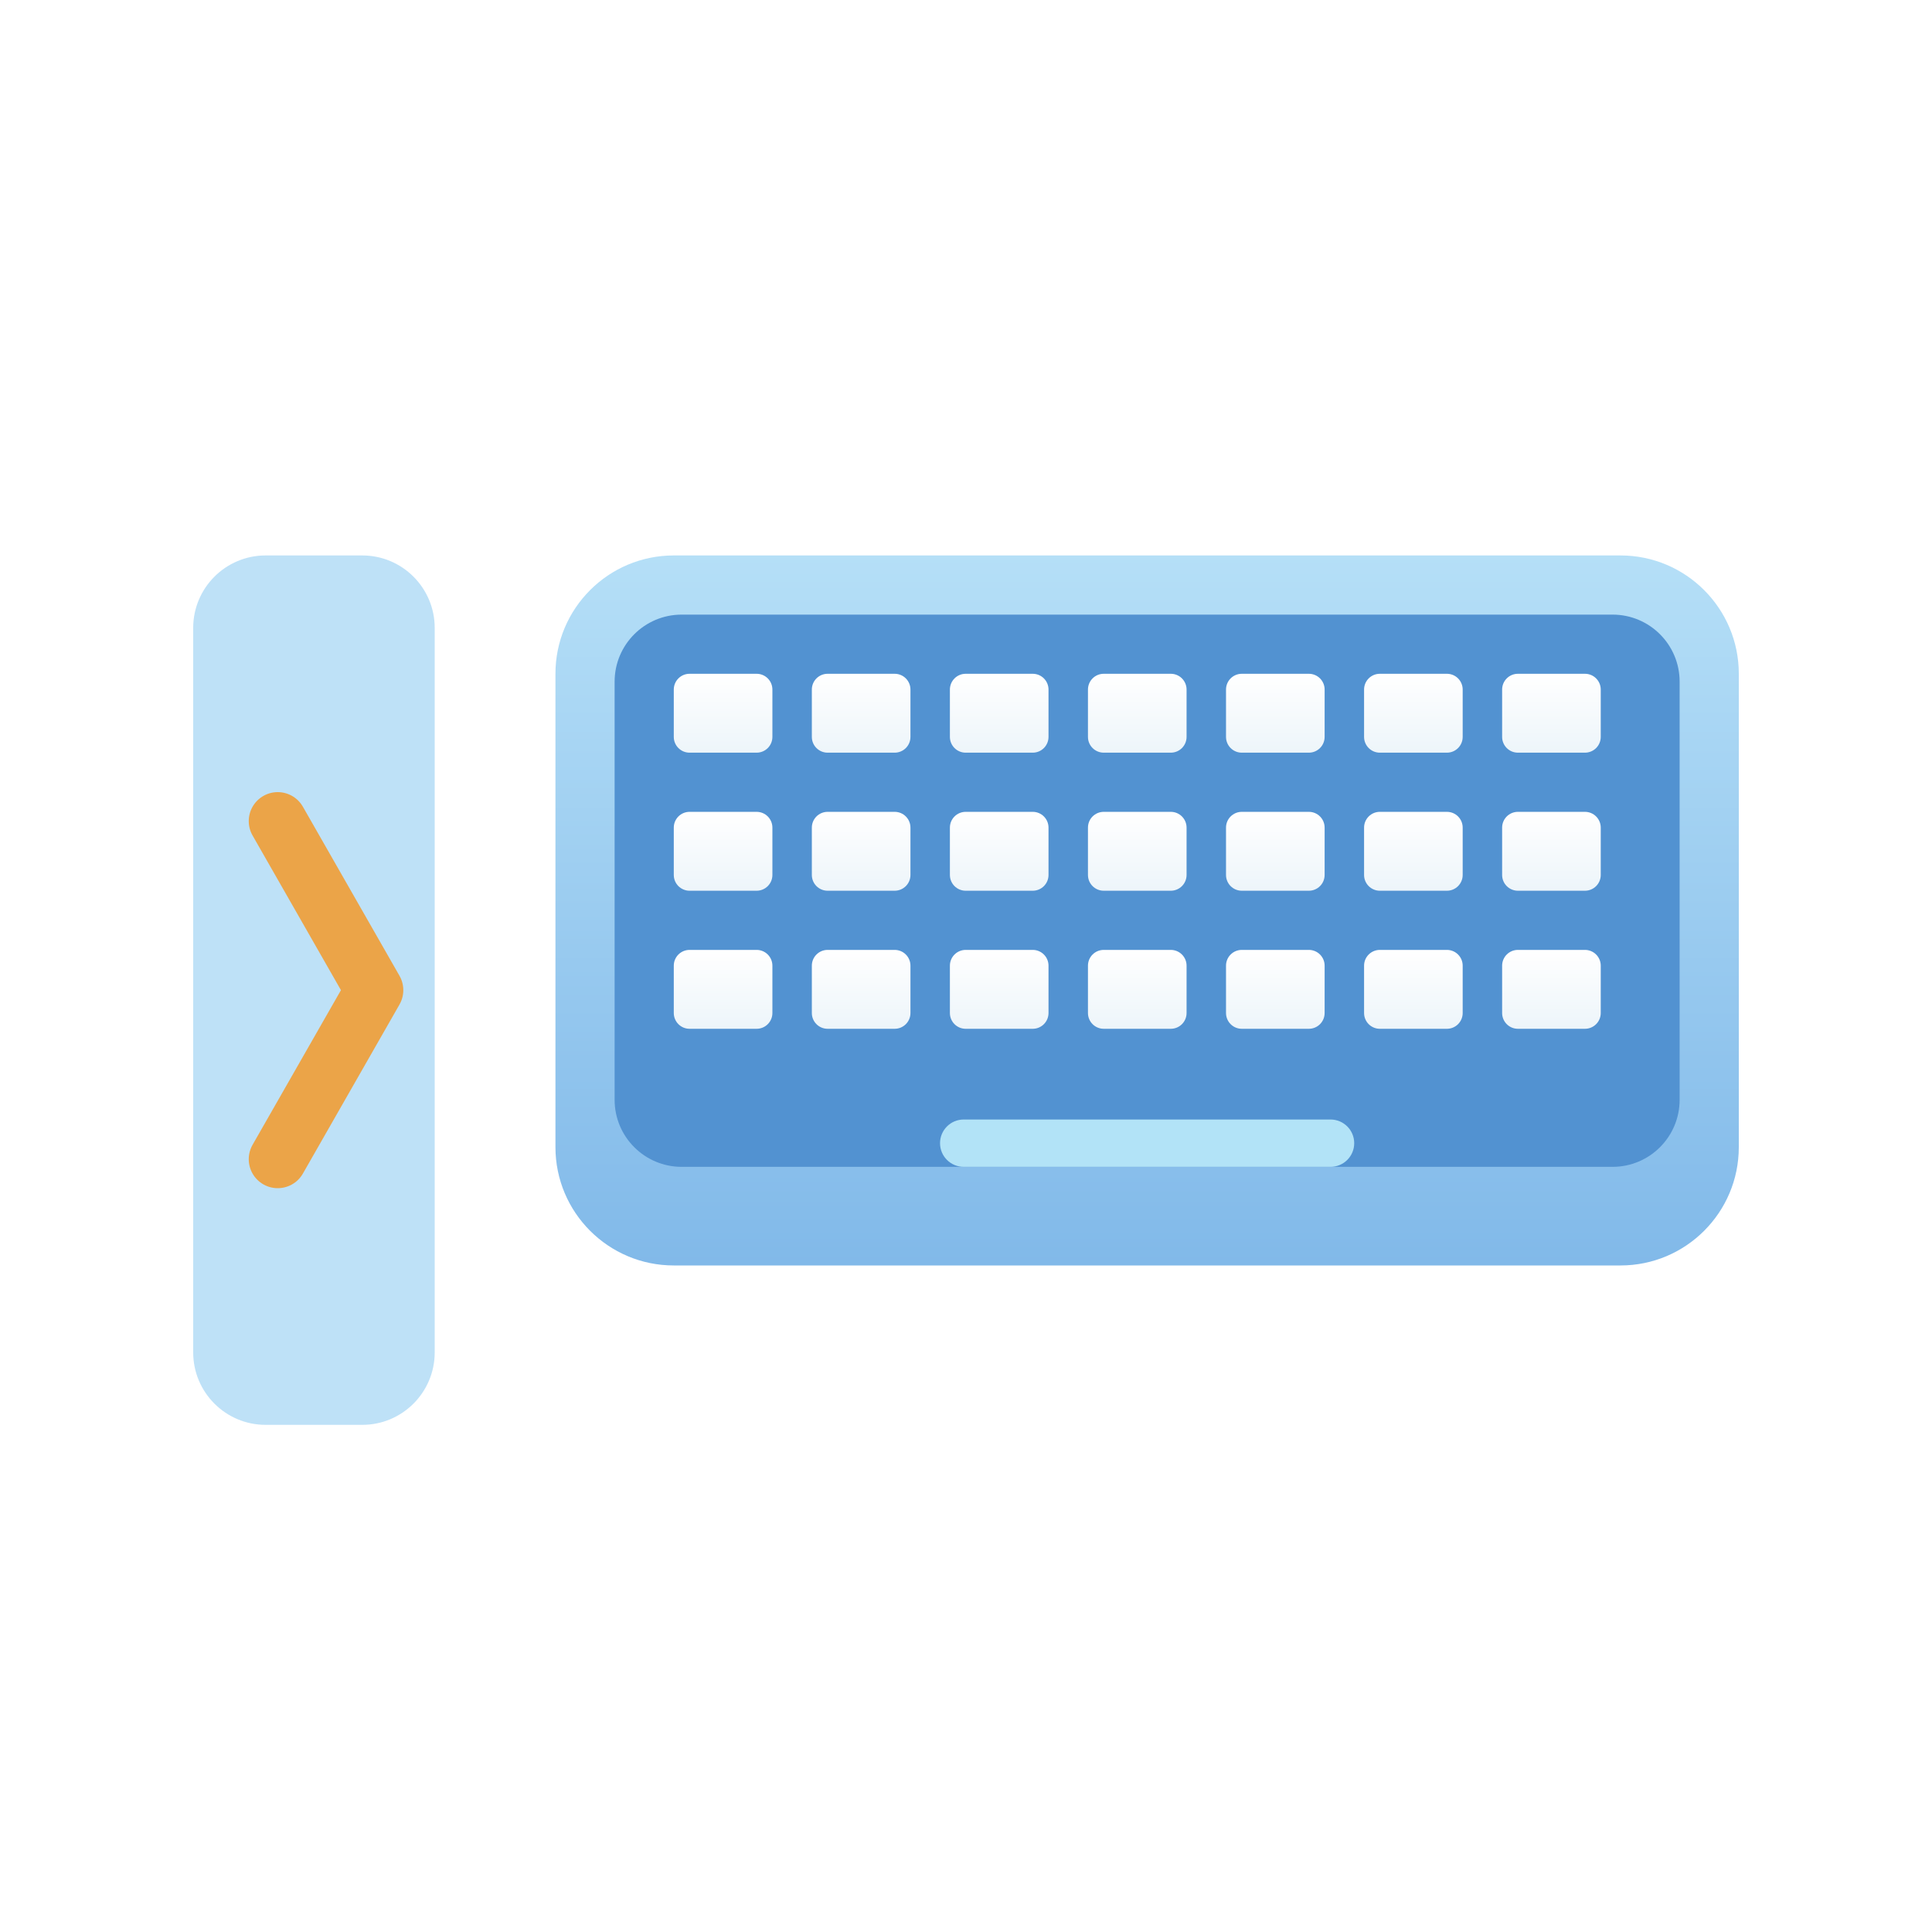
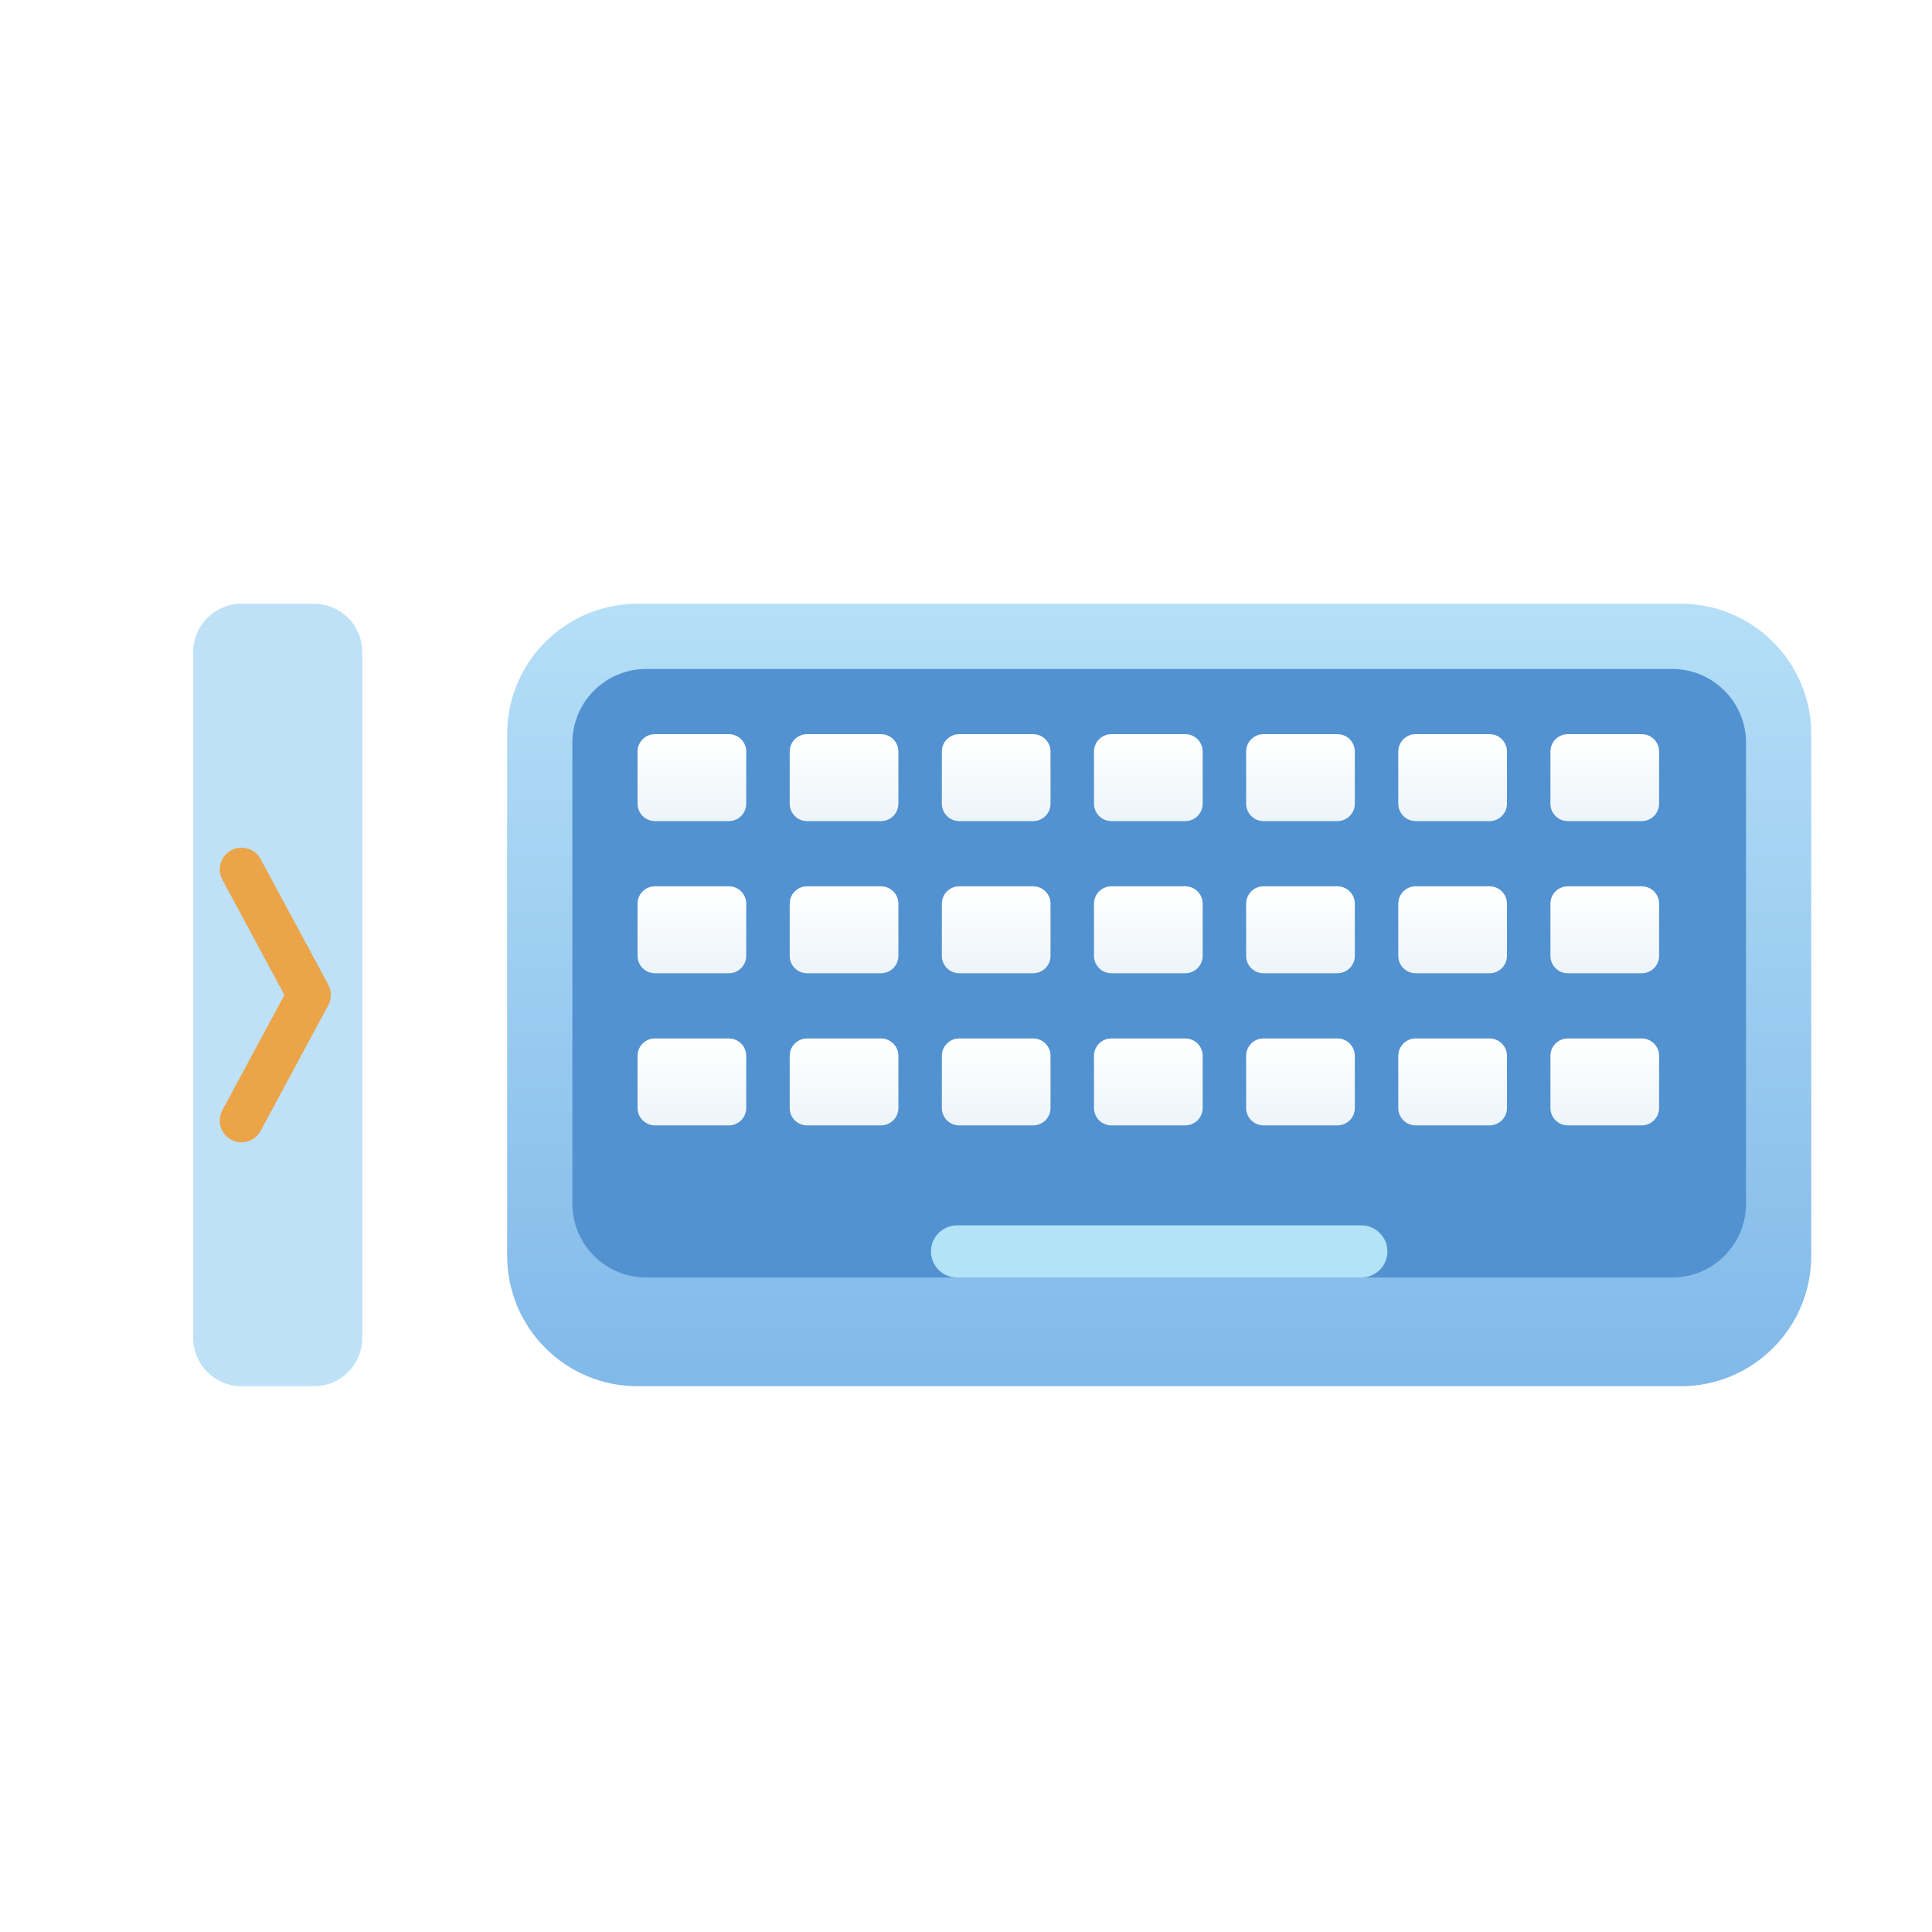
<svg xmlns="http://www.w3.org/2000/svg" width="768" height="768" viewBox="0 0 80 80">
  <defs>
    <linearGradient id="case" x2="0%" y2="100%">
      <stop stop-color="#B5DFF7" />
      <stop offset="1" stop-color="#81B9E9" />
    </linearGradient>
    <linearGradient id="keys" x2="0%" y2="100%">
      <stop stop-color="#FFFFFF" />
      <stop offset="1" stop-color="#EDF5FA" />
    </linearGradient>
  </defs>
-   <rect x="8" y="23" width="10" height="36" rx="3" fill="#BEE1F7" />
-   <path d="M11.5 34 L15.5 41 L11.5 48" fill="none" stroke="#EBA448" stroke-width="2.4" stroke-linecap="round" stroke-linejoin="round" />
-   <g transform="translate(23 23) scale(0.8166667)">
+   <rect x="8" y="25" width="7" height="32.4" rx="2" fill="#BEE1F7" />
+   <path d="M10 36 L12.8 41.2 L10 46.4" fill="none" stroke="#EBA448" stroke-width="1.8" stroke-linecap="round" stroke-linejoin="round" />
+   <g transform="translate(21 25) scale(0.9)">
    <rect width="60" height="36" rx="6" fill="url(#case)" />
    <rect x="3" y="3" width="54" height="28" rx="3.4" fill="#5292D1" />
    <rect x="6" y="6" width="5" height="4" rx="0.8" fill="url(#keys)" />
    <rect x="13" y="6" width="5" height="4" rx="0.8" fill="url(#keys)" />
    <rect x="20" y="6" width="5" height="4" rx="0.8" fill="url(#keys)" />
    <rect x="27" y="6" width="5" height="4" rx="0.8" fill="url(#keys)" />
    <rect x="34" y="6" width="5" height="4" rx="0.8" fill="url(#keys)" />
    <rect x="41" y="6" width="5" height="4" rx="0.8" fill="url(#keys)" />
    <rect x="48" y="6" width="5" height="4" rx="0.8" fill="url(#keys)" />
    <rect x="6" y="13" width="5" height="4" rx="0.8" fill="url(#keys)" />
    <rect x="13" y="13" width="5" height="4" rx="0.8" fill="url(#keys)" />
    <rect x="20" y="13" width="5" height="4" rx="0.8" fill="url(#keys)" />
    <rect x="27" y="13" width="5" height="4" rx="0.8" fill="url(#keys)" />
    <rect x="34" y="13" width="5" height="4" rx="0.8" fill="url(#keys)" />
    <rect x="41" y="13" width="5" height="4" rx="0.8" fill="url(#keys)" />
    <rect x="48" y="13" width="5" height="4" rx="0.8" fill="url(#keys)" />
    <rect x="6" y="20" width="5" height="4" rx="0.8" fill="url(#keys)" />
    <rect x="13" y="20" width="5" height="4" rx="0.8" fill="url(#keys)" />
    <rect x="20" y="20" width="5" height="4" rx="0.8" fill="url(#keys)" />
    <rect x="27" y="20" width="5" height="4" rx="0.8" fill="url(#keys)" />
    <rect x="34" y="20" width="5" height="4" rx="0.8" fill="url(#keys)" />
    <rect x="41" y="20" width="5" height="4" rx="0.8" fill="url(#keys)" />
    <rect x="48" y="20" width="5" height="4" rx="0.8" fill="url(#keys)" />
    <rect x="19.5" y="28.6" width="21" height="2.4" rx="1.2" fill="#B2E3F7" />
  </g>
</svg>
